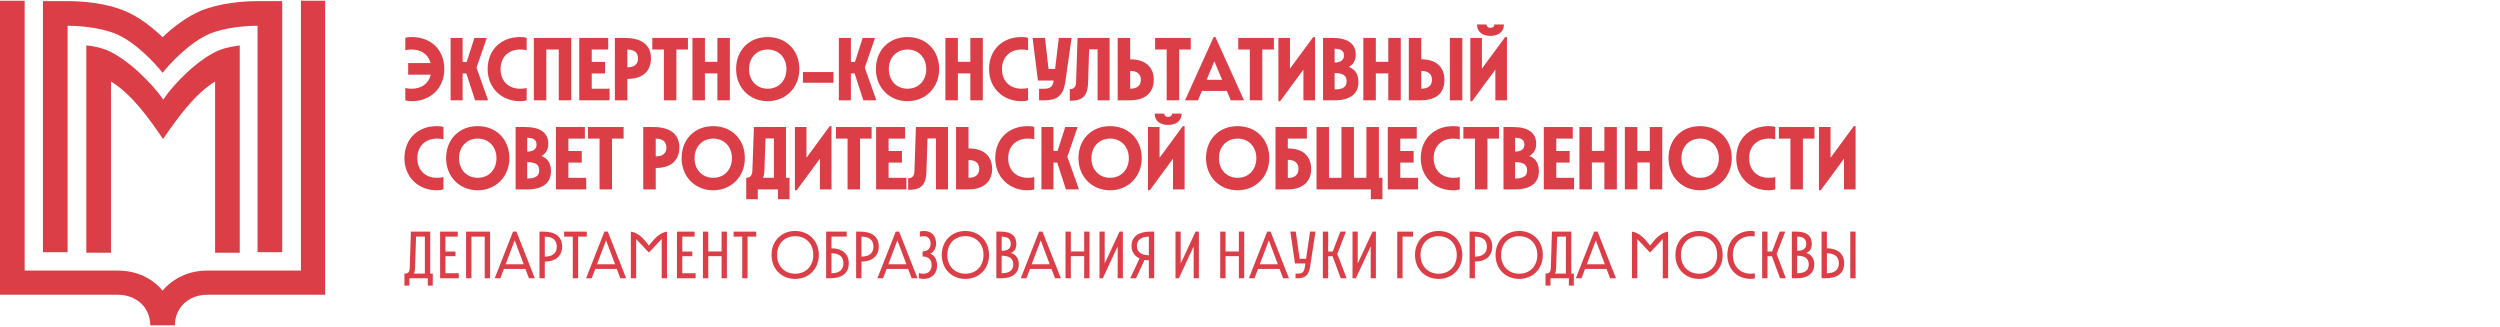
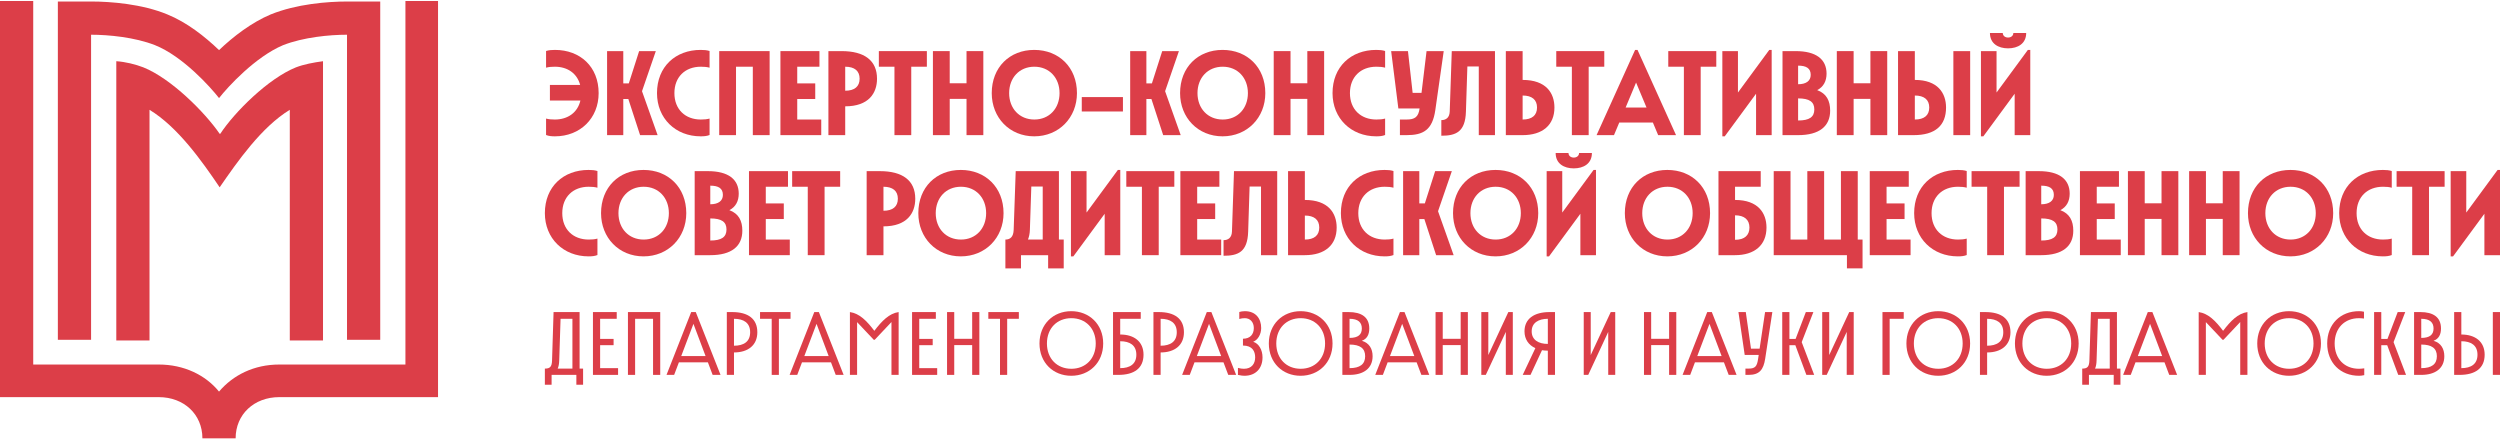
- <svg xmlns="http://www.w3.org/2000/svg" width="322" height="42" viewBox="0 0 322 42" fill="none">
+ <svg xmlns="http://www.w3.org/2000/svg" width="239" height="42" viewBox="0 0 239 42" fill="none">
  <path d="M52.571 9.614V8.122H55.463C55.176 7.032 54.27 6.378 53.042 6.378C52.697 6.378 52.468 6.401 52.204 6.47V4.875C52.468 4.794 52.721 4.771 53.053 4.771C55.463 4.771 57.23 6.378 57.23 8.902C57.23 11.312 55.463 13.033 53.053 13.033C52.732 13.033 52.468 13.011 52.204 12.907V11.335C52.468 11.404 52.697 11.427 53.042 11.427C54.293 11.427 55.222 10.75 55.486 9.614H52.571Z" fill="#DC3E48" />
  <path d="M61.193 12.919L60.068 9.465H59.586V12.919H58.037V4.886H59.586V7.973H60.114L61.101 4.886H62.696L61.376 8.719L62.868 12.919H61.193Z" fill="#DC3E48" />
  <path d="M66.986 13.033C64.576 13.033 62.809 11.312 62.809 8.902C62.809 6.378 64.576 4.771 66.986 4.771C67.318 4.771 67.571 4.794 67.835 4.875V6.47C67.571 6.401 67.341 6.378 66.997 6.378C65.505 6.378 64.473 7.353 64.473 8.902C64.473 10.451 65.505 11.427 66.997 11.427C67.341 11.427 67.571 11.404 67.835 11.335V12.907C67.571 13.011 67.307 13.033 66.986 13.033Z" fill="#DC3E48" />
  <path d="M71.969 12.919V6.378H70.363V12.919H68.757V4.886H73.576V12.919H71.969Z" fill="#DC3E48" />
  <path d="M74.609 12.919V4.886H78.339V6.378H76.216V7.973H77.937V9.465H76.216V11.427H78.511V12.919H74.609Z" fill="#DC3E48" />
  <path d="M79.196 12.919V4.886H80.458C82.638 4.886 83.843 5.781 83.843 7.525C83.843 8.902 83.051 10.165 80.802 10.165V12.919H79.196ZM80.802 8.673C81.697 8.673 82.179 8.271 82.179 7.525C82.179 6.779 81.697 6.378 80.802 6.378V8.673Z" fill="#DC3E48" />
  <path d="M85.51 12.919V6.378H84.018V4.886H88.608V6.378H87.116V12.919H85.51Z" fill="#DC3E48" />
  <path d="M92.4 12.919V9.453H90.793V12.919H89.187V4.886H90.793V7.961H92.4V4.886H94.006V12.919H92.4Z" fill="#DC3E48" />
  <path d="M98.872 13.033C96.52 13.033 94.81 11.255 94.81 8.902C94.81 6.435 96.52 4.771 98.872 4.771C101.224 4.771 102.957 6.435 102.957 8.902C102.957 11.255 101.224 13.033 98.872 13.033ZM98.883 11.427C100.318 11.427 101.293 10.36 101.293 8.902C101.293 7.445 100.318 6.378 98.883 6.378C97.449 6.378 96.474 7.445 96.474 8.902C96.474 10.36 97.449 11.427 98.883 11.427Z" fill="#DC3E48" />
  <path d="M103.417 10.658V9.281H107.353V10.658H103.417Z" fill="#DC3E48" />
  <path d="M111.2 12.919L110.076 9.465H109.594V12.919H108.045V4.886H109.594V7.973H110.122L111.109 4.886H112.704L111.384 8.719L112.876 12.919H111.2Z" fill="#DC3E48" />
  <path d="M116.878 13.033C114.526 13.033 112.816 11.255 112.816 8.902C112.816 6.435 114.526 4.771 116.878 4.771C119.231 4.771 120.964 6.435 120.964 8.902C120.964 11.255 119.231 13.033 116.878 13.033ZM116.89 11.427C118.324 11.427 119.3 10.36 119.3 8.902C119.3 7.445 118.324 6.378 116.89 6.378C115.456 6.378 114.48 7.445 114.48 8.902C114.48 10.36 115.456 11.427 116.89 11.427Z" fill="#DC3E48" />
  <path d="M124.98 12.919V9.453H123.374V12.919H121.767V4.886H123.374V7.961H124.98V4.886H126.587V12.919H124.98Z" fill="#DC3E48" />
  <path d="M131.567 13.033C129.158 13.033 127.39 11.312 127.39 8.902C127.39 6.378 129.158 4.771 131.567 4.771C131.9 4.771 132.153 4.794 132.417 4.875V6.47C132.153 6.401 131.923 6.378 131.579 6.378C130.087 6.378 129.054 7.353 129.054 8.902C129.054 10.451 130.087 11.427 131.579 11.427C131.923 11.427 132.153 11.404 132.417 11.335V12.907C132.153 13.011 131.889 13.033 131.567 13.033Z" fill="#DC3E48" />
  <path d="M133.832 12.919V11.427H134.474C135.255 11.427 135.599 11.186 135.714 10.371H133.683L132.994 4.886H134.601L135.048 8.879H135.897L136.379 4.886H138.02L137.217 10.52C136.941 12.437 136.058 12.919 134.474 12.919H133.832Z" fill="#DC3E48" />
  <path d="M137.791 11.484C138.25 11.484 138.571 11.232 138.594 10.669L138.789 4.886H142.92V12.919H141.371V6.355H140.281L140.143 10.669C140.086 12.632 139.168 12.976 137.791 12.976V11.484Z" fill="#DC3E48" />
  <path d="M143.957 12.919V4.886H145.563V7.64C147.812 7.64 148.604 8.902 148.604 10.279C148.604 11.966 147.457 12.919 145.563 12.919H143.957ZM145.563 11.427C146.458 11.427 146.94 11.025 146.94 10.279C146.94 9.534 146.458 9.132 145.563 9.132V11.427Z" fill="#DC3E48" />
  <path d="M150.271 12.919V6.378H148.779V4.886H153.369V6.378H151.877V12.919H150.271Z" fill="#DC3E48" />
  <path d="M152.633 12.919L156.316 4.771H156.546L160.229 12.919H158.52L158.015 11.714H154.802L154.297 12.919H152.633ZM155.41 10.279H157.407L156.408 7.893L155.41 10.279Z" fill="#DC3E48" />
  <path d="M160.979 12.919V6.378H159.487V4.886H164.077V6.378H162.585V12.919H160.979Z" fill="#DC3E48" />
  <path d="M164.656 13.033V4.886H166.148V8.845L169.143 4.771H169.372V12.919H167.88V8.96L164.885 13.033H164.656Z" fill="#DC3E48" />
  <path d="M170.408 12.919V4.886H171.67C173.621 4.886 174.619 5.666 174.619 7.043C174.619 7.743 174.332 8.306 173.724 8.616C174.619 8.948 174.963 9.637 174.963 10.578C174.963 12.069 173.931 12.919 171.899 12.919H170.408ZM171.899 11.519C172.978 11.519 173.449 11.186 173.449 10.463C173.449 9.74 172.99 9.407 171.899 9.407V11.519ZM171.899 8.053C172.668 8.053 173.104 7.732 173.104 7.158C173.104 6.527 172.68 6.275 171.899 6.275V8.053Z" fill="#DC3E48" />
  <path d="M178.812 12.919V9.453H177.206V12.919H175.599V4.886H177.206V7.961H178.812V4.886H180.419V12.919H178.812Z" fill="#DC3E48" />
  <path d="M181.452 12.919V4.886H183.058V7.64C185.25 7.64 186.042 8.902 186.042 10.279C186.042 12.001 185.009 12.919 182.944 12.919H181.452ZM183.058 11.427C183.954 11.427 184.436 11.025 184.436 10.279C184.436 9.534 183.954 9.132 183.058 9.132V11.427ZM186.742 12.919V4.886H188.348V12.919H186.742Z" fill="#DC3E48" />
  <path d="M191.971 4.622C191.042 4.622 190.238 4.175 190.238 3.153H191.466C191.466 3.417 191.684 3.589 191.971 3.589C192.258 3.589 192.476 3.417 192.476 3.153H193.704C193.704 4.175 192.901 4.622 191.971 4.622ZM189.378 13.033V4.886H190.87V8.845L193.865 4.771H194.094V12.919H192.602V8.96L189.607 13.033H189.378Z" fill="#DC3E48" />
  <path d="M56.266 24.509C53.856 24.509 52.089 22.787 52.089 20.378C52.089 17.853 53.856 16.246 56.266 16.246C56.599 16.246 56.852 16.269 57.115 16.35V17.945C56.852 17.876 56.622 17.853 56.278 17.853C54.786 17.853 53.753 18.828 53.753 20.378C53.753 21.927 54.786 22.902 56.278 22.902C56.622 22.902 56.852 22.879 57.115 22.81V24.382C56.852 24.485 56.588 24.509 56.266 24.509Z" fill="#DC3E48" />
  <path d="M61.522 24.509C59.17 24.509 57.46 22.73 57.46 20.378C57.46 17.91 59.17 16.246 61.522 16.246C63.875 16.246 65.608 17.91 65.608 20.378C65.608 22.73 63.875 24.509 61.522 24.509ZM61.534 22.902C62.968 22.902 63.944 21.835 63.944 20.378C63.944 18.92 62.968 17.853 61.534 17.853C60.099 17.853 59.124 18.92 59.124 20.378C59.124 21.835 60.099 22.902 61.534 22.902Z" fill="#DC3E48" />
  <path d="M66.411 24.394V16.361H67.674C69.624 16.361 70.623 17.142 70.623 18.518C70.623 19.218 70.336 19.781 69.728 20.091C70.623 20.423 70.967 21.112 70.967 22.053C70.967 23.545 69.934 24.394 67.903 24.394H66.411ZM67.903 22.994C68.982 22.994 69.452 22.661 69.452 21.938C69.452 21.215 68.993 20.882 67.903 20.882V22.994ZM67.903 19.528C68.672 19.528 69.108 19.207 69.108 18.633C69.108 18.002 68.683 17.75 67.903 17.75V19.528Z" fill="#DC3E48" />
  <path d="M71.603 24.394V16.361H75.332V17.853H73.209V19.448H74.931V20.94H73.209V22.902H75.504V24.394H71.603Z" fill="#DC3E48" />
  <path d="M77.222 24.394V17.853H75.73V16.361H80.32V17.853H78.829V24.394H77.222Z" fill="#DC3E48" />
  <path d="M82.852 24.394V16.361H84.114C86.294 16.361 87.499 17.256 87.499 19C87.499 20.378 86.708 21.64 84.459 21.64V24.394H82.852ZM84.459 20.148C85.353 20.148 85.835 19.746 85.835 19C85.835 18.255 85.353 17.853 84.459 17.853V20.148Z" fill="#DC3E48" />
  <path d="M91.854 24.509C89.501 24.509 87.792 22.73 87.792 20.378C87.792 17.91 89.501 16.246 91.854 16.246C94.206 16.246 95.939 17.91 95.939 20.378C95.939 22.73 94.206 24.509 91.854 24.509ZM91.865 22.902C93.3 22.902 94.275 21.835 94.275 20.378C94.275 18.92 93.3 17.853 91.865 17.853C90.431 17.853 89.456 18.92 89.456 20.378C89.456 21.835 90.431 22.902 91.865 22.902Z" fill="#DC3E48" />
  <path d="M96.115 22.902C96.575 22.902 96.884 22.649 96.907 21.973L97.102 16.361H101.233V22.902H101.692V25.656H100.201V24.394H97.607V25.656H96.115V22.902ZM98.273 22.902H99.684V17.83H98.594L98.457 21.973C98.445 22.34 98.376 22.649 98.273 22.902Z" fill="#DC3E48" />
  <path d="M102.382 24.509V16.361H103.874V20.32L106.869 16.246H107.099V24.394H105.607V20.435L102.612 24.509H102.382Z" fill="#DC3E48" />
  <path d="M109.167 24.394V17.853H107.675V16.361H112.265V17.853H110.774V24.394H109.167Z" fill="#DC3E48" />
  <path d="M112.844 24.394V16.361H116.573V17.853H114.451V19.448H116.172V20.94H114.451V22.902H116.746V24.394H112.844Z" fill="#DC3E48" />
  <path d="M116.971 22.959C117.43 22.959 117.752 22.707 117.775 22.145L117.97 16.361H122.101V24.394H120.552V17.83H119.462L119.324 22.145C119.266 24.107 118.348 24.451 116.971 24.451V22.959Z" fill="#DC3E48" />
  <path d="M123.138 24.394V16.361H124.744V19.115C126.993 19.115 127.785 20.378 127.785 21.755C127.785 23.441 126.637 24.394 124.744 24.394H123.138ZM124.744 22.902C125.639 22.902 126.121 22.5 126.121 21.755C126.121 21.009 125.639 20.607 124.744 20.607V22.902Z" fill="#DC3E48" />
  <path d="M132.366 24.509C129.956 24.509 128.189 22.787 128.189 20.378C128.189 17.853 129.956 16.246 132.366 16.246C132.699 16.246 132.951 16.269 133.215 16.35V17.945C132.951 17.876 132.722 17.853 132.378 17.853C130.886 17.853 129.853 18.828 129.853 20.378C129.853 21.927 130.886 22.902 132.378 22.902C132.722 22.902 132.951 22.879 133.215 22.81V24.382C132.951 24.485 132.687 24.509 132.366 24.509Z" fill="#DC3E48" />
  <path d="M137.293 24.394L136.168 20.94H135.686V24.394H134.137V16.361H135.686V19.448H136.214L137.201 16.361H138.796L137.476 20.194L138.968 24.394H137.293Z" fill="#DC3E48" />
  <path d="M142.971 24.509C140.618 24.509 138.909 22.73 138.909 20.378C138.909 17.91 140.618 16.246 142.971 16.246C145.323 16.246 147.056 17.91 147.056 20.378C147.056 22.73 145.323 24.509 142.971 24.509ZM142.982 22.902C144.417 22.902 145.392 21.835 145.392 20.378C145.392 18.92 144.417 17.853 142.982 17.853C141.548 17.853 140.572 18.92 140.572 20.378C140.572 21.835 141.548 22.902 142.982 22.902Z" fill="#DC3E48" />
  <path d="M150.453 16.097C149.523 16.097 148.72 15.65 148.72 14.628H149.948C149.948 14.892 150.166 15.065 150.453 15.065C150.74 15.065 150.958 14.892 150.958 14.628H152.186C152.186 15.65 151.382 16.097 150.453 16.097ZM147.86 24.509V16.361H149.351V20.32L152.346 16.246H152.576V24.394H151.084V20.435L148.089 24.509H147.86Z" fill="#DC3E48" />
  <path d="M159.397 24.509C157.045 24.509 155.335 22.73 155.335 20.378C155.335 17.91 157.045 16.246 159.397 16.246C161.75 16.246 163.482 17.91 163.482 20.378C163.482 22.73 161.75 24.509 159.397 24.509ZM159.409 22.902C160.843 22.902 161.818 21.835 161.818 20.378C161.818 18.92 160.843 17.853 159.409 17.853C157.974 17.853 156.999 18.92 156.999 20.378C156.999 21.835 157.974 22.902 159.409 22.902Z" fill="#DC3E48" />
  <path d="M164.286 24.394V16.361H168.325V17.853H165.87V19.115C168.084 19.115 168.876 20.378 168.876 21.755C168.876 23.441 167.729 24.394 165.87 24.394H164.286ZM165.87 22.925C166.765 22.925 167.247 22.5 167.247 21.755C167.247 21.009 166.765 20.584 165.87 20.584V22.925Z" fill="#DC3E48" />
  <path d="M169.567 24.394V16.361H171.174V22.902H172.78V16.361H174.387V22.902H175.993V16.361H177.6V22.902H178.059V25.656H176.567V24.394H169.567Z" fill="#DC3E48" />
  <path d="M178.748 24.394V16.361H182.478V17.853H180.355V19.448H182.076V20.94H180.355V22.902H182.65V24.394H178.748Z" fill="#DC3E48" />
  <path d="M187.17 24.509C184.76 24.509 182.993 22.787 182.993 20.378C182.993 17.853 184.76 16.246 187.17 16.246C187.503 16.246 187.755 16.269 188.019 16.35V17.945C187.755 17.876 187.526 17.853 187.181 17.853C185.69 17.853 184.657 18.828 184.657 20.378C184.657 21.927 185.69 22.902 187.181 22.902C187.526 22.902 187.755 22.879 188.019 22.81V24.382C187.755 24.485 187.491 24.509 187.17 24.509Z" fill="#DC3E48" />
  <path d="M189.974 24.394V17.853H188.482V16.361H193.072V17.853H191.58V24.394H189.974Z" fill="#DC3E48" />
  <path d="M193.651 24.394V16.361H194.913C196.864 16.361 197.862 17.142 197.862 18.518C197.862 19.218 197.575 19.781 196.967 20.091C197.862 20.423 198.206 21.112 198.206 22.053C198.206 23.545 197.173 24.394 195.142 24.394H193.651ZM195.142 22.994C196.221 22.994 196.691 22.661 196.691 21.938C196.691 21.215 196.232 20.882 195.142 20.882V22.994ZM195.142 19.528C195.911 19.528 196.347 19.207 196.347 18.633C196.347 18.002 195.923 17.75 195.142 17.75V19.528Z" fill="#DC3E48" />
  <path d="M198.842 24.394V16.361H202.572V17.853H200.449V19.448H202.17V20.94H200.449V22.902H202.744V24.394H198.842Z" fill="#DC3E48" />
  <path d="M206.642 24.394V20.928H205.035V24.394H203.429V16.361H205.035V19.436H206.642V16.361H208.248V24.394H206.642Z" fill="#DC3E48" />
  <path d="M212.494 24.394V20.928H210.888V24.394H209.281V16.361H210.888V19.436H212.494V16.361H214.101V24.394H212.494Z" fill="#DC3E48" />
  <path d="M218.967 24.509C216.614 24.509 214.905 22.73 214.905 20.378C214.905 17.91 216.614 16.246 218.967 16.246C221.319 16.246 223.052 17.91 223.052 20.378C223.052 22.73 221.319 24.509 218.967 24.509ZM218.978 22.902C220.413 22.902 221.388 21.835 221.388 20.378C221.388 18.92 220.413 17.853 218.978 17.853C217.544 17.853 216.568 18.92 216.568 20.378C216.568 21.835 217.544 22.902 218.978 22.902Z" fill="#DC3E48" />
  <path d="M227.803 24.509C225.393 24.509 223.626 22.787 223.626 20.378C223.626 17.853 225.393 16.246 227.803 16.246C228.136 16.246 228.388 16.269 228.652 16.35V17.945C228.388 17.876 228.159 17.853 227.814 17.853C226.323 17.853 225.29 18.828 225.29 20.378C225.29 21.927 226.323 22.902 227.814 22.902C228.159 22.902 228.388 22.879 228.652 22.81V24.382C228.388 24.485 228.124 24.509 227.803 24.509Z" fill="#DC3E48" />
  <path d="M230.607 24.394V17.853H229.115V16.361H233.705V17.853H232.213V24.394H230.607Z" fill="#DC3E48" />
  <path d="M234.283 24.509V16.361H235.775V20.32L238.77 16.246H239V24.394H237.508V20.435L234.513 24.509H234.283Z" fill="#DC3E48" />
  <path d="M52.089 35.238C52.561 35.238 52.758 35.084 52.776 34.458L52.921 29.834H55.409V35.238H55.743V36.782H55.1V35.839H52.733V36.782H52.089V35.238ZM53.316 35.238H54.723V30.477H53.59L53.462 34.458C53.453 34.766 53.41 35.024 53.316 35.238Z" fill="#DC3E48" />
  <path d="M56.686 35.839V29.834H58.959V30.477H57.372V32.399H58.659V32.999H57.372V35.195H59.088V35.839H56.686Z" fill="#DC3E48" />
  <path d="M62.432 35.839V30.477H60.717V35.839H60.031V29.834H63.118V35.839H62.432Z" fill="#DC3E48" />
  <path d="M63.719 35.839L66.078 29.834H66.516L68.883 35.839H68.128L67.674 34.638H64.903L64.448 35.839H63.719ZM65.126 34.037H67.451L66.293 30.958L65.126 34.037Z" fill="#DC3E48" />
  <path d="M69.484 35.839V29.834H69.999C71.508 29.834 72.401 30.469 72.401 31.764C72.401 33.008 71.508 33.694 70.17 33.694V35.839H69.484ZM70.17 33.051C71.097 33.051 71.714 32.665 71.714 31.764C71.714 30.863 71.097 30.477 70.17 30.477V33.051Z" fill="#DC3E48" />
  <path d="M73.775 35.839V30.477H72.66V29.834H75.576V30.477H74.461V35.839H73.775Z" fill="#DC3E48" />
  <path d="M75.487 35.839L77.846 29.834H78.284L80.651 35.839H79.896L79.442 34.638H76.671L76.216 35.839H75.487ZM76.894 34.037H79.219L78.061 30.958L76.894 34.037Z" fill="#DC3E48" />
  <path d="M81.252 29.834C82.17 29.963 82.873 30.683 83.585 31.627C84.306 30.683 85.001 29.963 85.91 29.834V35.839H85.224V30.786L83.62 32.485H83.534L81.938 30.795V35.839H81.252V29.834Z" fill="#DC3E48" />
  <path d="M87.194 35.839V29.834H89.467V30.477H87.88V32.399H89.166V32.999H87.88V35.195H89.595V35.839H87.194Z" fill="#DC3E48" />
  <path d="M92.94 35.839V32.991H91.225V35.839H90.538V29.834H91.225V32.39H92.94V29.834H93.626V35.839H92.94Z" fill="#DC3E48" />
  <path d="M95.6 35.839V30.477H94.484V29.834H97.401V30.477H96.286V35.839H95.6Z" fill="#DC3E48" />
  <path d="M102.411 35.924C100.696 35.924 99.375 34.681 99.375 32.836C99.375 30.992 100.696 29.748 102.411 29.748C104.127 29.748 105.465 30.992 105.465 32.836C105.465 34.681 104.127 35.924 102.411 35.924ZM102.42 35.255C103.784 35.255 104.753 34.286 104.753 32.836C104.753 31.387 103.784 30.418 102.42 30.418C101.056 30.418 100.087 31.387 100.087 32.836C100.087 34.286 101.056 35.255 102.42 35.255Z" fill="#DC3E48" />
  <path d="M106.405 35.839V29.834H109.055V30.477H107.091V31.979C108.429 31.979 109.321 32.665 109.321 33.909C109.321 35.204 108.429 35.839 106.919 35.839H106.405ZM107.091 35.195C108.017 35.195 108.635 34.809 108.635 33.909C108.635 33.008 108.017 32.622 107.091 32.622V35.195Z" fill="#DC3E48" />
  <path d="M110.269 35.839V29.834H110.783C112.293 29.834 113.185 30.469 113.185 31.764C113.185 33.008 112.293 33.694 110.955 33.694V35.839H110.269ZM110.955 33.051C111.881 33.051 112.499 32.665 112.499 31.764C112.499 30.863 111.881 30.477 110.955 30.477V33.051Z" fill="#DC3E48" />
  <path d="M113.011 35.839L115.37 29.834H115.807L118.175 35.839H117.42L116.965 34.638H114.195L113.74 35.839H113.011ZM114.418 34.037H116.742L115.584 30.958L114.418 34.037Z" fill="#DC3E48" />
  <path d="M118.965 35.924C118.819 35.924 118.647 35.907 118.347 35.839V35.17C118.596 35.23 118.707 35.255 118.922 35.255C119.659 35.255 119.994 34.766 119.994 34.166C119.994 33.591 119.728 33.034 118.827 33.034V32.382C119.522 32.382 119.865 31.953 119.865 31.361C119.865 30.786 119.505 30.418 119.008 30.418C118.819 30.418 118.673 30.435 118.476 30.495V29.826C118.604 29.783 118.81 29.748 119.008 29.748C120.045 29.748 120.569 30.452 120.569 31.361C120.569 31.979 120.234 32.51 119.805 32.673C120.346 32.836 120.697 33.454 120.697 34.166C120.697 35.187 120.071 35.924 118.965 35.924Z" fill="#DC3E48" />
  <path d="M124.337 35.924C122.621 35.924 121.3 34.681 121.3 32.836C121.3 30.992 122.621 29.748 124.337 29.748C126.052 29.748 127.39 30.992 127.39 32.836C127.39 34.681 126.052 35.924 124.337 35.924ZM124.345 35.255C125.709 35.255 126.678 34.286 126.678 32.836C126.678 31.387 125.709 30.418 124.345 30.418C122.981 30.418 122.012 31.387 122.012 32.836C122.012 34.286 122.981 35.255 124.345 35.255Z" fill="#DC3E48" />
  <path d="M128.33 35.839V29.834H128.931C130.174 29.834 130.903 30.332 130.903 31.404C130.903 31.979 130.689 32.399 130.191 32.579C130.903 32.785 131.221 33.351 131.221 34.054C131.221 35.212 130.363 35.839 129.016 35.839H128.33ZM129.016 35.195C130.02 35.195 130.509 34.809 130.509 34.054C130.509 33.3 130.02 32.939 129.016 32.939V35.195ZM129.016 32.305C129.848 32.305 130.191 31.979 130.191 31.404C130.191 30.829 129.848 30.477 129.016 30.477V32.305Z" fill="#DC3E48" />
  <path d="M131.474 35.839L133.833 29.834H134.271L136.638 35.839H135.883L135.429 34.638H132.658L132.203 35.839H131.474ZM132.881 34.037H135.206L134.048 30.958L132.881 34.037Z" fill="#DC3E48" />
  <path d="M139.641 35.839V32.991H137.925V35.839H137.239V29.834H137.925V32.39H139.641V29.834H140.327V35.839H139.641Z" fill="#DC3E48" />
  <path d="M141.614 35.839V29.834H142.283V33.943L144.196 29.834H144.625V35.839H143.956V31.73L142.043 35.839H141.614Z" fill="#DC3E48" />
  <path d="M147.973 33.523C147.775 33.523 147.587 33.505 147.415 33.48L146.317 35.839H145.571L146.78 33.282C146.137 32.991 145.742 32.433 145.742 31.678C145.742 30.469 146.669 29.834 148.144 29.834H148.659V35.839H147.973V33.523ZM147.973 30.477C147.08 30.477 146.429 30.863 146.429 31.678C146.429 32.493 147.08 32.879 147.973 32.879V30.477Z" fill="#DC3E48" />
  <path d="M151.405 35.839V29.834H152.074V33.943L153.987 29.834H154.416V35.839H153.747V31.73L151.834 35.839H151.405Z" fill="#DC3E48" />
  <path d="M159.567 35.839V32.991H157.851V35.839H157.165V29.834H157.851V32.39H159.567V29.834H160.253V35.839H159.567Z" fill="#DC3E48" />
  <path d="M160.854 35.839L163.212 29.834H163.65L166.017 35.839H165.263L164.808 34.638H162.037L161.583 35.839H160.854ZM162.26 34.037H164.585L163.427 30.958L162.26 34.037Z" fill="#DC3E48" />
  <path d="M166.863 35.839V35.238H167.171C167.806 35.238 167.969 35.007 168.072 34.329L168.132 33.934H166.794L166.194 29.834H166.897L167.395 33.334H168.218L168.741 29.834H169.436L168.75 34.303C168.587 35.341 168.201 35.839 167.171 35.839H166.863Z" fill="#DC3E48" />
  <path d="M172.689 35.839L171.634 32.999H171.068V35.839H170.382V29.834H171.068V32.399H171.66L172.638 29.834H173.358L172.243 32.708L173.436 35.839H172.689Z" fill="#DC3E48" />
  <path d="M174.204 35.839V29.834H174.873V33.943L176.786 29.834H177.215V35.839H176.546V31.73L174.633 35.839H174.204Z" fill="#DC3E48" />
  <path d="M179.964 35.839V29.834H181.997V30.477H180.65V35.839H179.964Z" fill="#DC3E48" />
  <path d="M185.29 35.924C183.574 35.924 182.253 34.681 182.253 32.836C182.253 30.992 183.574 29.748 185.29 29.748C187.005 29.748 188.343 30.992 188.343 32.836C188.343 34.681 187.005 35.924 185.29 35.924ZM185.298 35.255C186.662 35.255 187.631 34.286 187.631 32.836C187.631 31.387 186.662 30.418 185.298 30.418C183.934 30.418 182.965 31.387 182.965 32.836C182.965 34.286 183.934 35.255 185.298 35.255Z" fill="#DC3E48" />
  <path d="M189.283 35.839V29.834H189.798C191.308 29.834 192.2 30.469 192.2 31.764C192.2 33.008 191.308 33.694 189.969 33.694V35.839H189.283ZM189.969 33.051C190.896 33.051 191.513 32.665 191.513 31.764C191.513 30.863 190.896 30.477 189.969 30.477V33.051Z" fill="#DC3E48" />
  <path d="M195.665 35.924C193.949 35.924 192.628 34.681 192.628 32.836C192.628 30.992 193.949 29.748 195.665 29.748C197.38 29.748 198.718 30.992 198.718 32.836C198.718 34.681 197.38 35.924 195.665 35.924ZM195.673 35.255C197.037 35.255 198.007 34.286 198.007 32.836C198.007 31.387 197.037 30.418 195.673 30.418C194.31 30.418 193.34 31.387 193.34 32.836C193.34 34.286 194.31 35.255 195.673 35.255Z" fill="#DC3E48" />
  <path d="M199.06 35.238C199.532 35.238 199.729 35.084 199.746 34.458L199.892 29.834H202.38V35.238H202.714V36.782H202.071V35.839H199.703V36.782H199.06V35.238ZM200.287 35.238H201.693V30.477H200.561L200.432 34.458C200.424 34.766 200.381 35.024 200.287 35.238Z" fill="#DC3E48" />
  <path d="M202.97 35.839L205.329 29.834H205.767L208.134 35.839H207.379L206.925 34.638H204.154L203.699 35.839H202.97ZM204.377 34.037H206.702L205.544 30.958L204.377 34.037Z" fill="#DC3E48" />
  <path d="M210.195 29.834C211.113 29.963 211.816 30.683 212.528 31.627C213.249 30.683 213.943 29.963 214.853 29.834V35.839H214.166V30.786L212.562 32.485H212.477L210.881 30.795V35.839H210.195V29.834Z" fill="#DC3E48" />
  <path d="M218.83 35.924C217.114 35.924 215.793 34.681 215.793 32.836C215.793 30.992 217.114 29.748 218.83 29.748C220.545 29.748 221.884 30.992 221.884 32.836C221.884 34.681 220.545 35.924 218.83 35.924ZM218.838 35.255C220.202 35.255 221.172 34.286 221.172 32.836C221.172 31.387 220.202 30.418 218.838 30.418C217.475 30.418 216.505 31.387 216.505 32.836C216.505 34.286 217.475 35.255 218.838 35.255Z" fill="#DC3E48" />
  <path d="M225.525 35.924C223.741 35.924 222.48 34.681 222.48 32.836C222.48 30.992 223.741 29.748 225.525 29.748C225.654 29.748 225.8 29.757 225.997 29.8V30.452C225.843 30.435 225.663 30.418 225.525 30.418C224.119 30.418 223.192 31.387 223.192 32.836C223.192 34.286 224.119 35.255 225.525 35.255C225.663 35.255 225.886 35.23 226.023 35.212V35.864C225.826 35.907 225.654 35.924 225.525 35.924Z" fill="#DC3E48" />
  <path d="M229.271 35.839L228.216 32.999H227.65V35.839H226.964V29.834H227.65V32.399H228.242L229.22 29.834H229.94L228.825 32.708L230.018 35.839H229.271Z" fill="#DC3E48" />
  <path d="M230.786 35.839V29.834H231.386C232.63 29.834 233.359 30.332 233.359 31.404C233.359 31.979 233.145 32.399 232.647 32.579C233.359 32.785 233.677 33.351 233.677 34.054C233.677 35.212 232.819 35.839 231.472 35.839H230.786ZM231.472 35.195C232.476 35.195 232.965 34.809 232.965 34.054C232.965 33.3 232.476 32.939 231.472 32.939V35.195ZM231.472 32.305C232.304 32.305 232.647 31.979 232.647 31.404C232.647 30.829 232.304 30.477 231.472 30.477V32.305Z" fill="#DC3E48" />
  <path d="M234.617 35.839V29.834H235.303V31.979C236.641 31.979 237.533 32.665 237.533 33.909C237.533 35.204 236.641 35.839 235.131 35.839H234.617ZM235.303 35.195C236.229 35.195 236.847 34.809 236.847 33.909C236.847 33.008 236.229 32.622 235.303 32.622V35.195ZM238.314 35.839V29.834H239V35.839H238.314Z" fill="#DC3E48" />
  <path d="M33.233 0.144C31.292 0.144 28.351 0.38 25.881 1.379C24.058 2.144 22.293 3.496 20.941 4.79C19.588 3.496 17.882 2.144 16 1.379C13.589 0.38 10.589 0.144 8.707 0.144H5.531V32.487H8.707V3.32C10.354 3.32 12.883 3.555 14.824 4.32C17.47 5.378 20.117 8.318 20.941 9.377C21.764 8.318 24.41 5.437 27.057 4.32C28.998 3.555 31.527 3.32 33.174 3.32V32.487H36.35V0.144H33.174H33.233Z" fill="#DC3E48" />
  <path d="M20.999 12.791C19.587 10.733 16.352 7.499 13.706 6.44C12.941 6.146 12 5.911 11.118 5.852V32.55H14.294V10.498C16.999 12.145 19.293 15.379 20.999 17.907C22.704 15.438 24.998 12.145 27.704 10.498V32.55H30.88V5.852C29.997 5.97 29.056 6.146 28.292 6.44C25.645 7.499 22.41 10.733 21.058 12.791" fill="#DC3E48" />
  <path d="M38.759 0.153V34.849H26.702C24.291 34.849 22.291 35.848 20.938 37.436C19.644 35.848 17.586 34.849 15.174 34.849H3.176V0.095H0L0 37.965H15.174C17.586 37.965 19.35 39.612 19.35 41.905H22.526C22.526 39.612 24.291 37.965 26.702 37.965H41.876V0.095H38.759V0.153Z" fill="#DC3E48" />
</svg>
